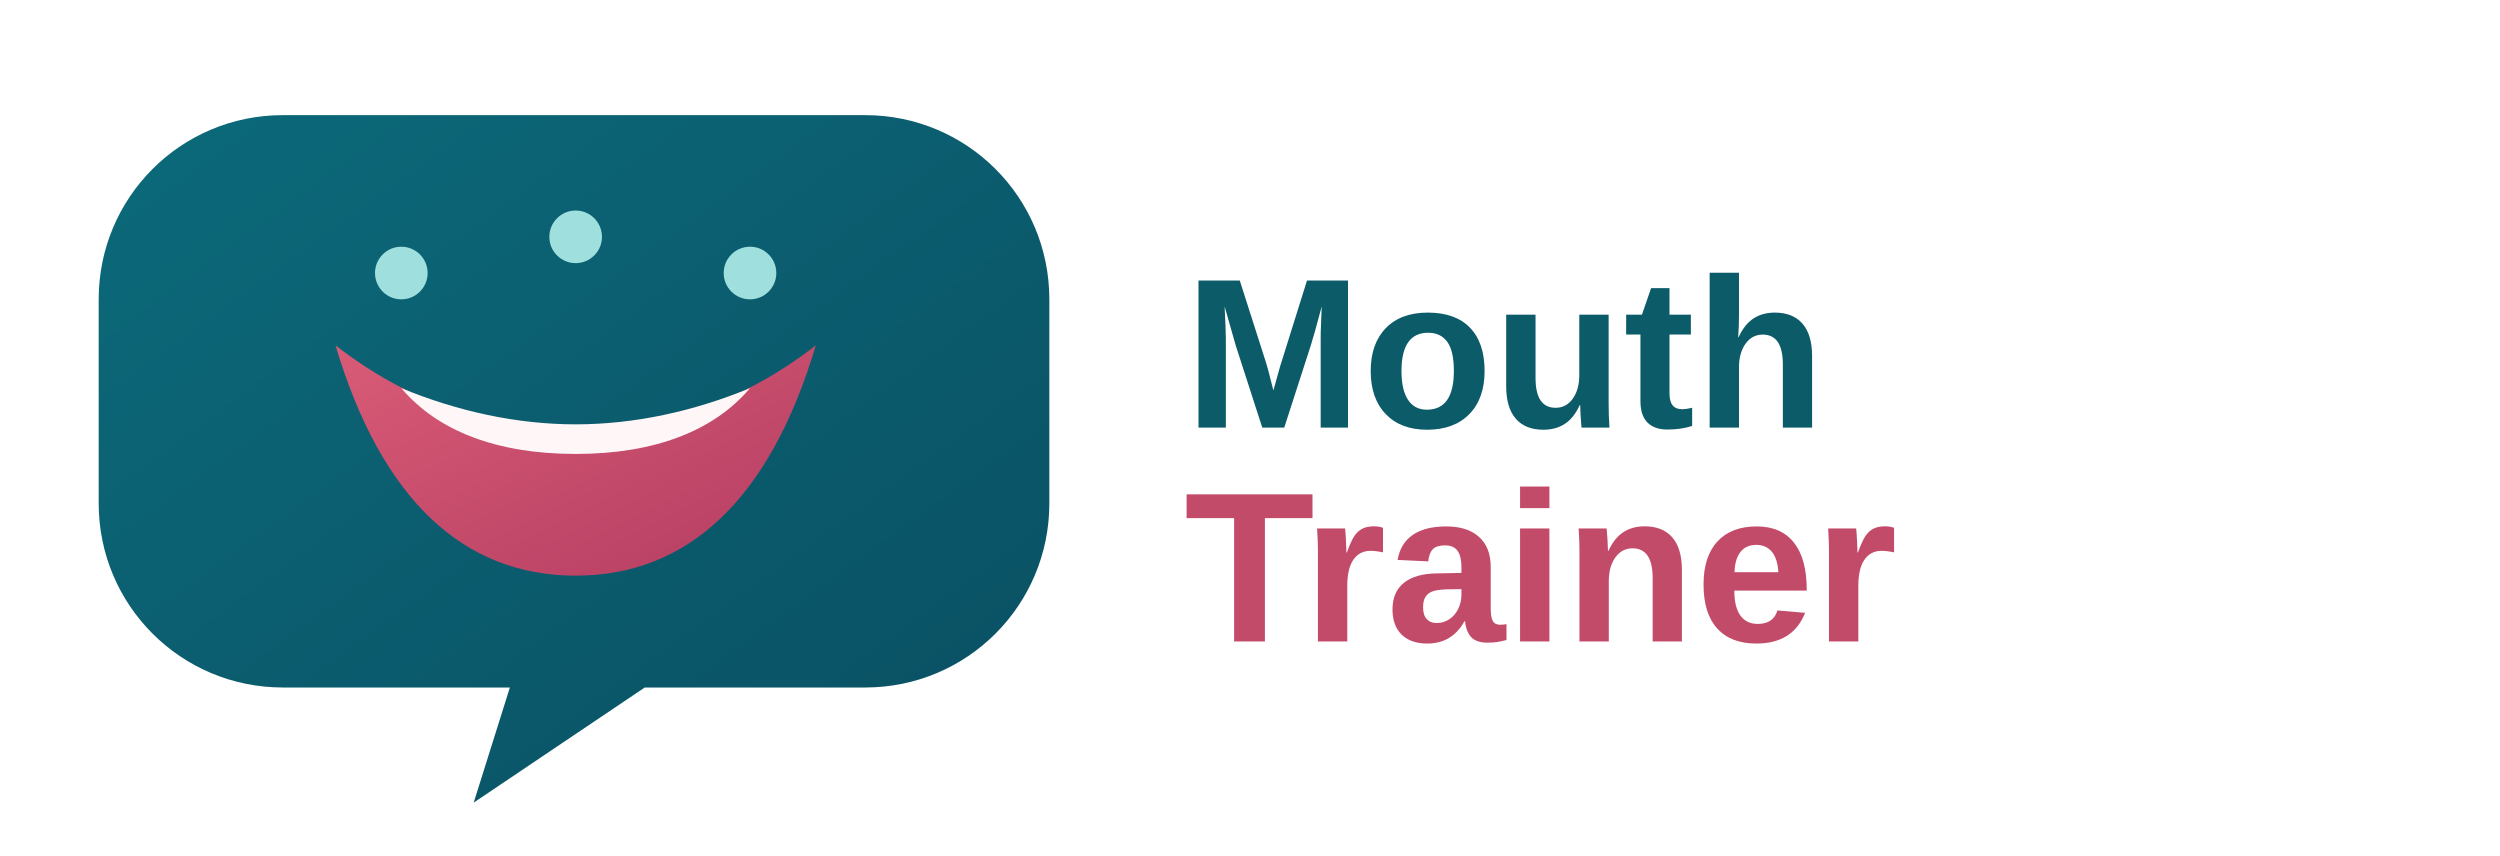
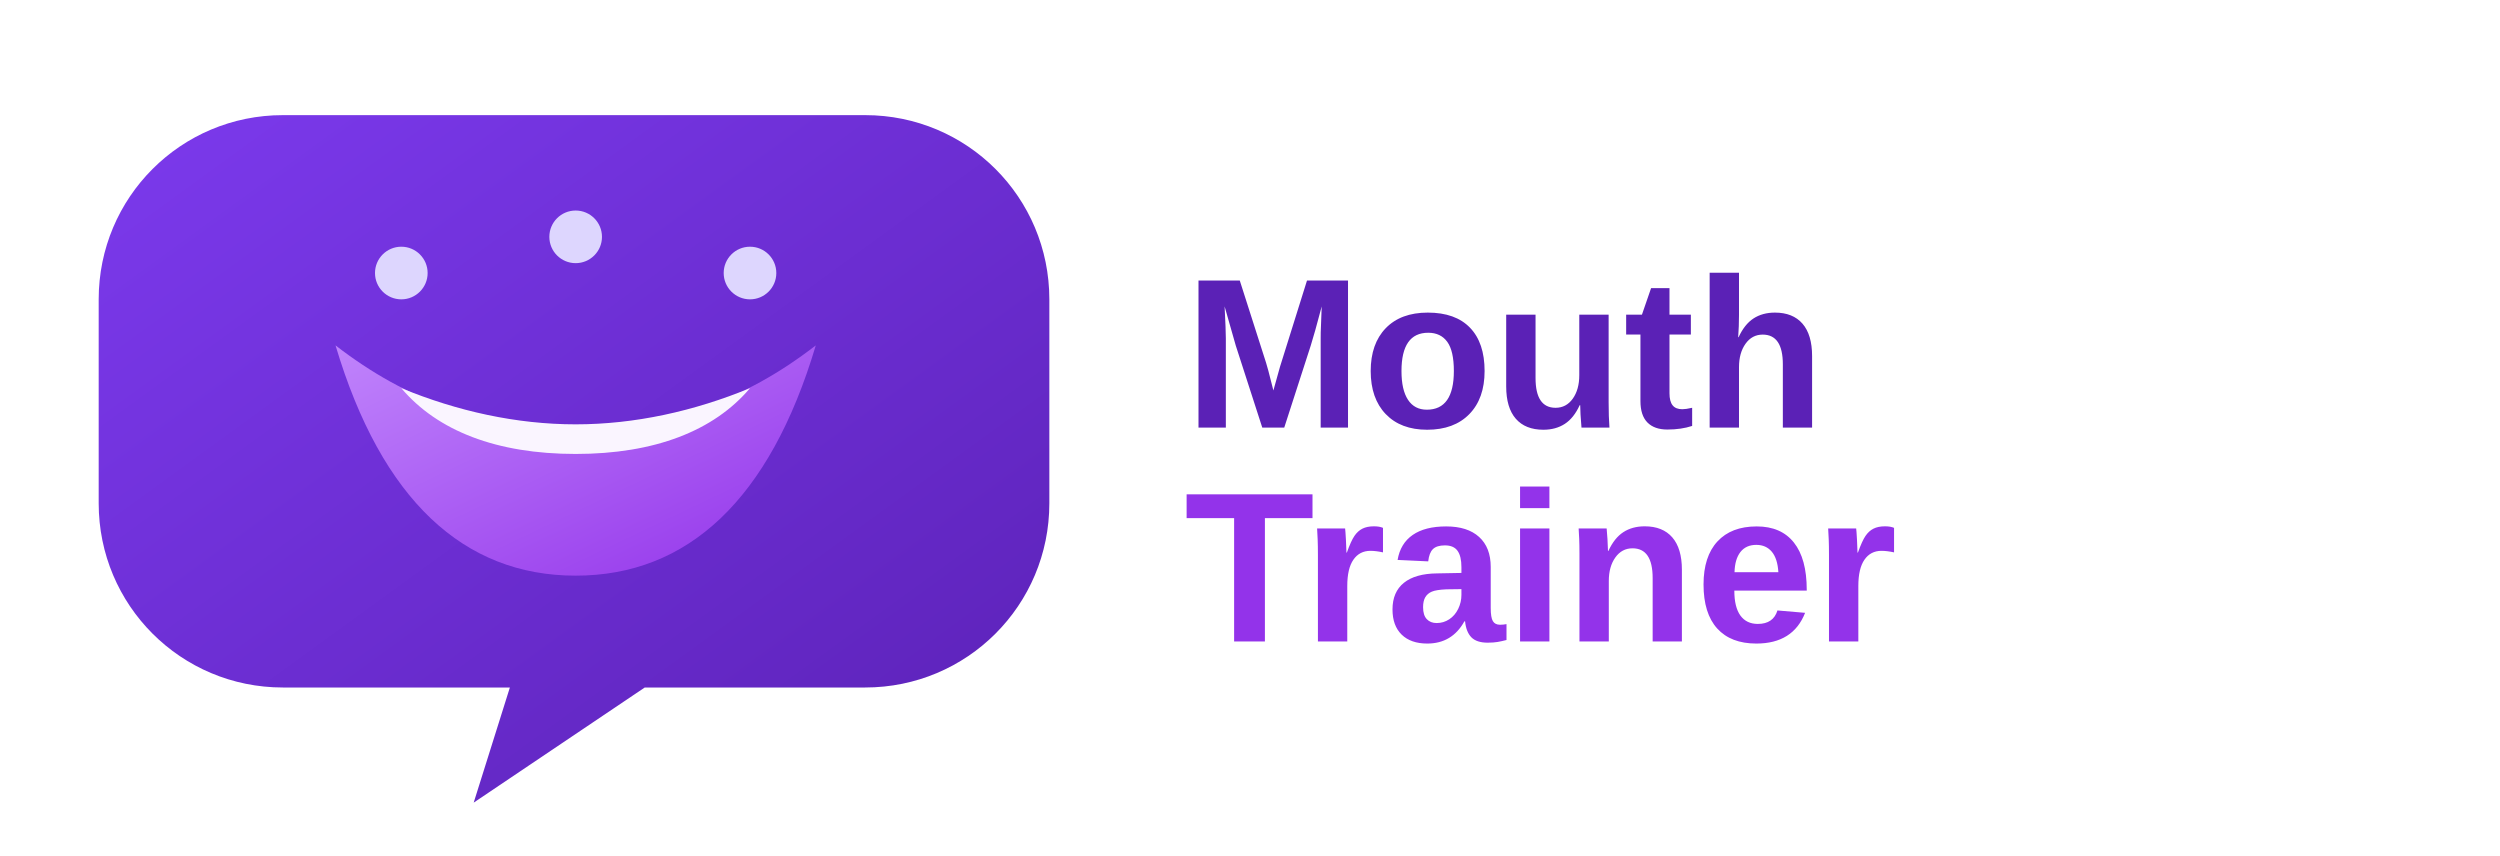
<svg xmlns="http://www.w3.org/2000/svg" viewBox="0 0 760 260" role="img" aria-labelledby="title desc">
  <defs>
    <linearGradient id="mouth" x1="0" x2="1" y1="0" y2="1">
-       <stop offset="0" stop-color="#D95B76" />
-       <stop offset="1" stop-color="#B43D62" />
+       <stop offset="0" stop-color="#C084FC" />
+       <stop offset="1" stop-color="#9333EA" />
    </linearGradient>
    <linearGradient id="bubble" x1="0" x2="1" y1="0" y2="1">
-       <stop offset="0" stop-color="#0B6A7A" />
-       <stop offset="1" stop-color="#0A4F62" />
+       <stop offset="0" stop-color="#7C3AED" />
+       <stop offset="1" stop-color="#5B21B6" />
    </linearGradient>
  </defs>
  <path d="M86 35h177c31 0 56 25 56 56v62c0 31-25 56-56 56h-67l-52 35 11-35h-69c-31 0-56-25-56-56V91c0-31 25-56 56-56Z" fill="url(#bubble)" />
  <path d="M102 105c22 17 45 25 73 25s51-8 73-25c-14 47-39 70-73 70s-59-23-73-70Z" fill="url(#mouth)" />
-   <path d="M122 118c17 7 35 11 53 11s36-4 53-11c-11 13-29 20-53 20s-42-7-53-20Z" fill="#FFF6F7" />
-   <circle cx="122" cy="83" r="8" fill="#9FE0DF" />
-   <circle cx="175" cy="72" r="8" fill="#9FE0DF" />
-   <circle cx="228" cy="83" r="8" fill="#9FE0DF" />
-   <text x="360" y="130" fill="#0B5B68" font-family="Microsoft JhengHei, PingFang TC, Arial, sans-serif" font-size="65" font-weight="800">Mouth</text>
-   <text x="360" y="195" fill="#C34B6A" font-family="Microsoft JhengHei, PingFang TC, Arial, sans-serif" font-size="65" font-weight="800">Trainer</text>
+   <path d="M122 118c17 7 35 11 53 11s36-4 53-11c-11 13-29 20-53 20s-42-7-53-20Z" fill="#FAF5FF" />
+   <circle cx="122" cy="83" r="8" fill="#DDD6FE" />
+   <circle cx="175" cy="72" r="8" fill="#DDD6FE" />
+   <circle cx="228" cy="83" r="8" fill="#DDD6FE" />
+   <text x="360" y="130" fill="#5B21B6" font-family="Microsoft JhengHei, PingFang TC, Arial, sans-serif" font-size="65" font-weight="800">Mouth</text>
+   <text x="360" y="195" fill="#9333EA" font-family="Microsoft JhengHei, PingFang TC, Arial, sans-serif" font-size="65" font-weight="800">Trainer</text>
</svg>
